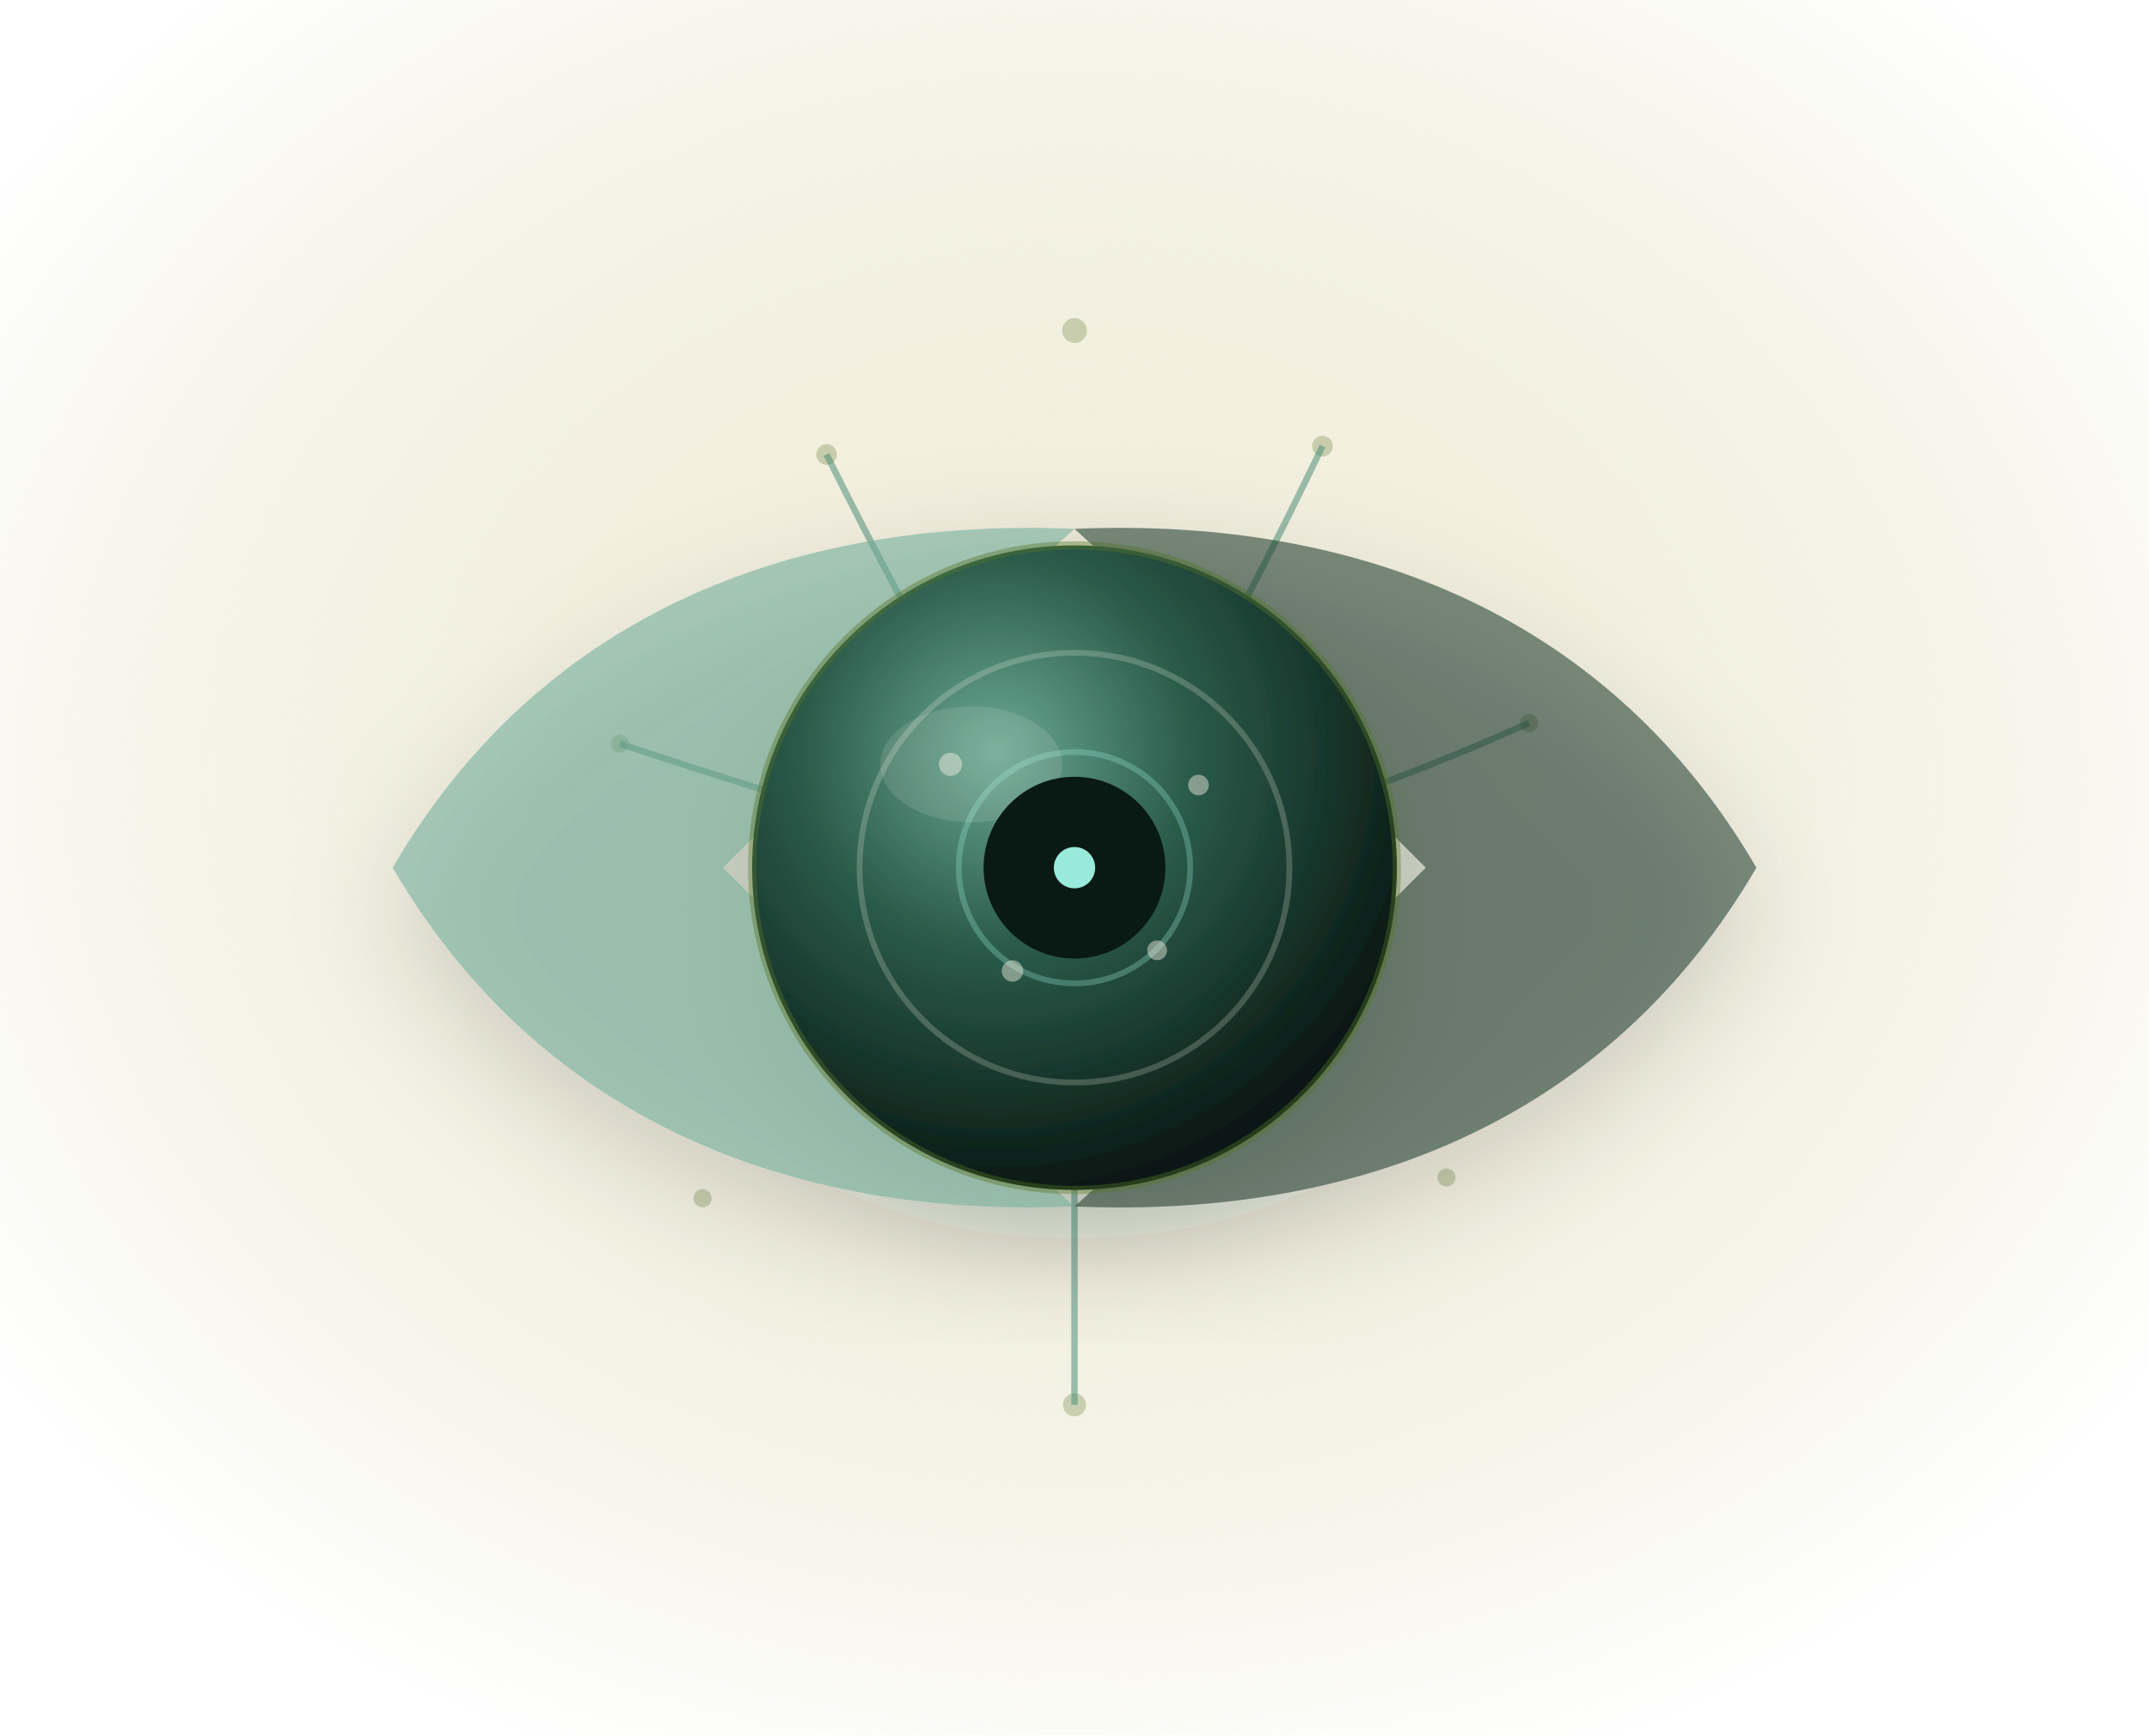
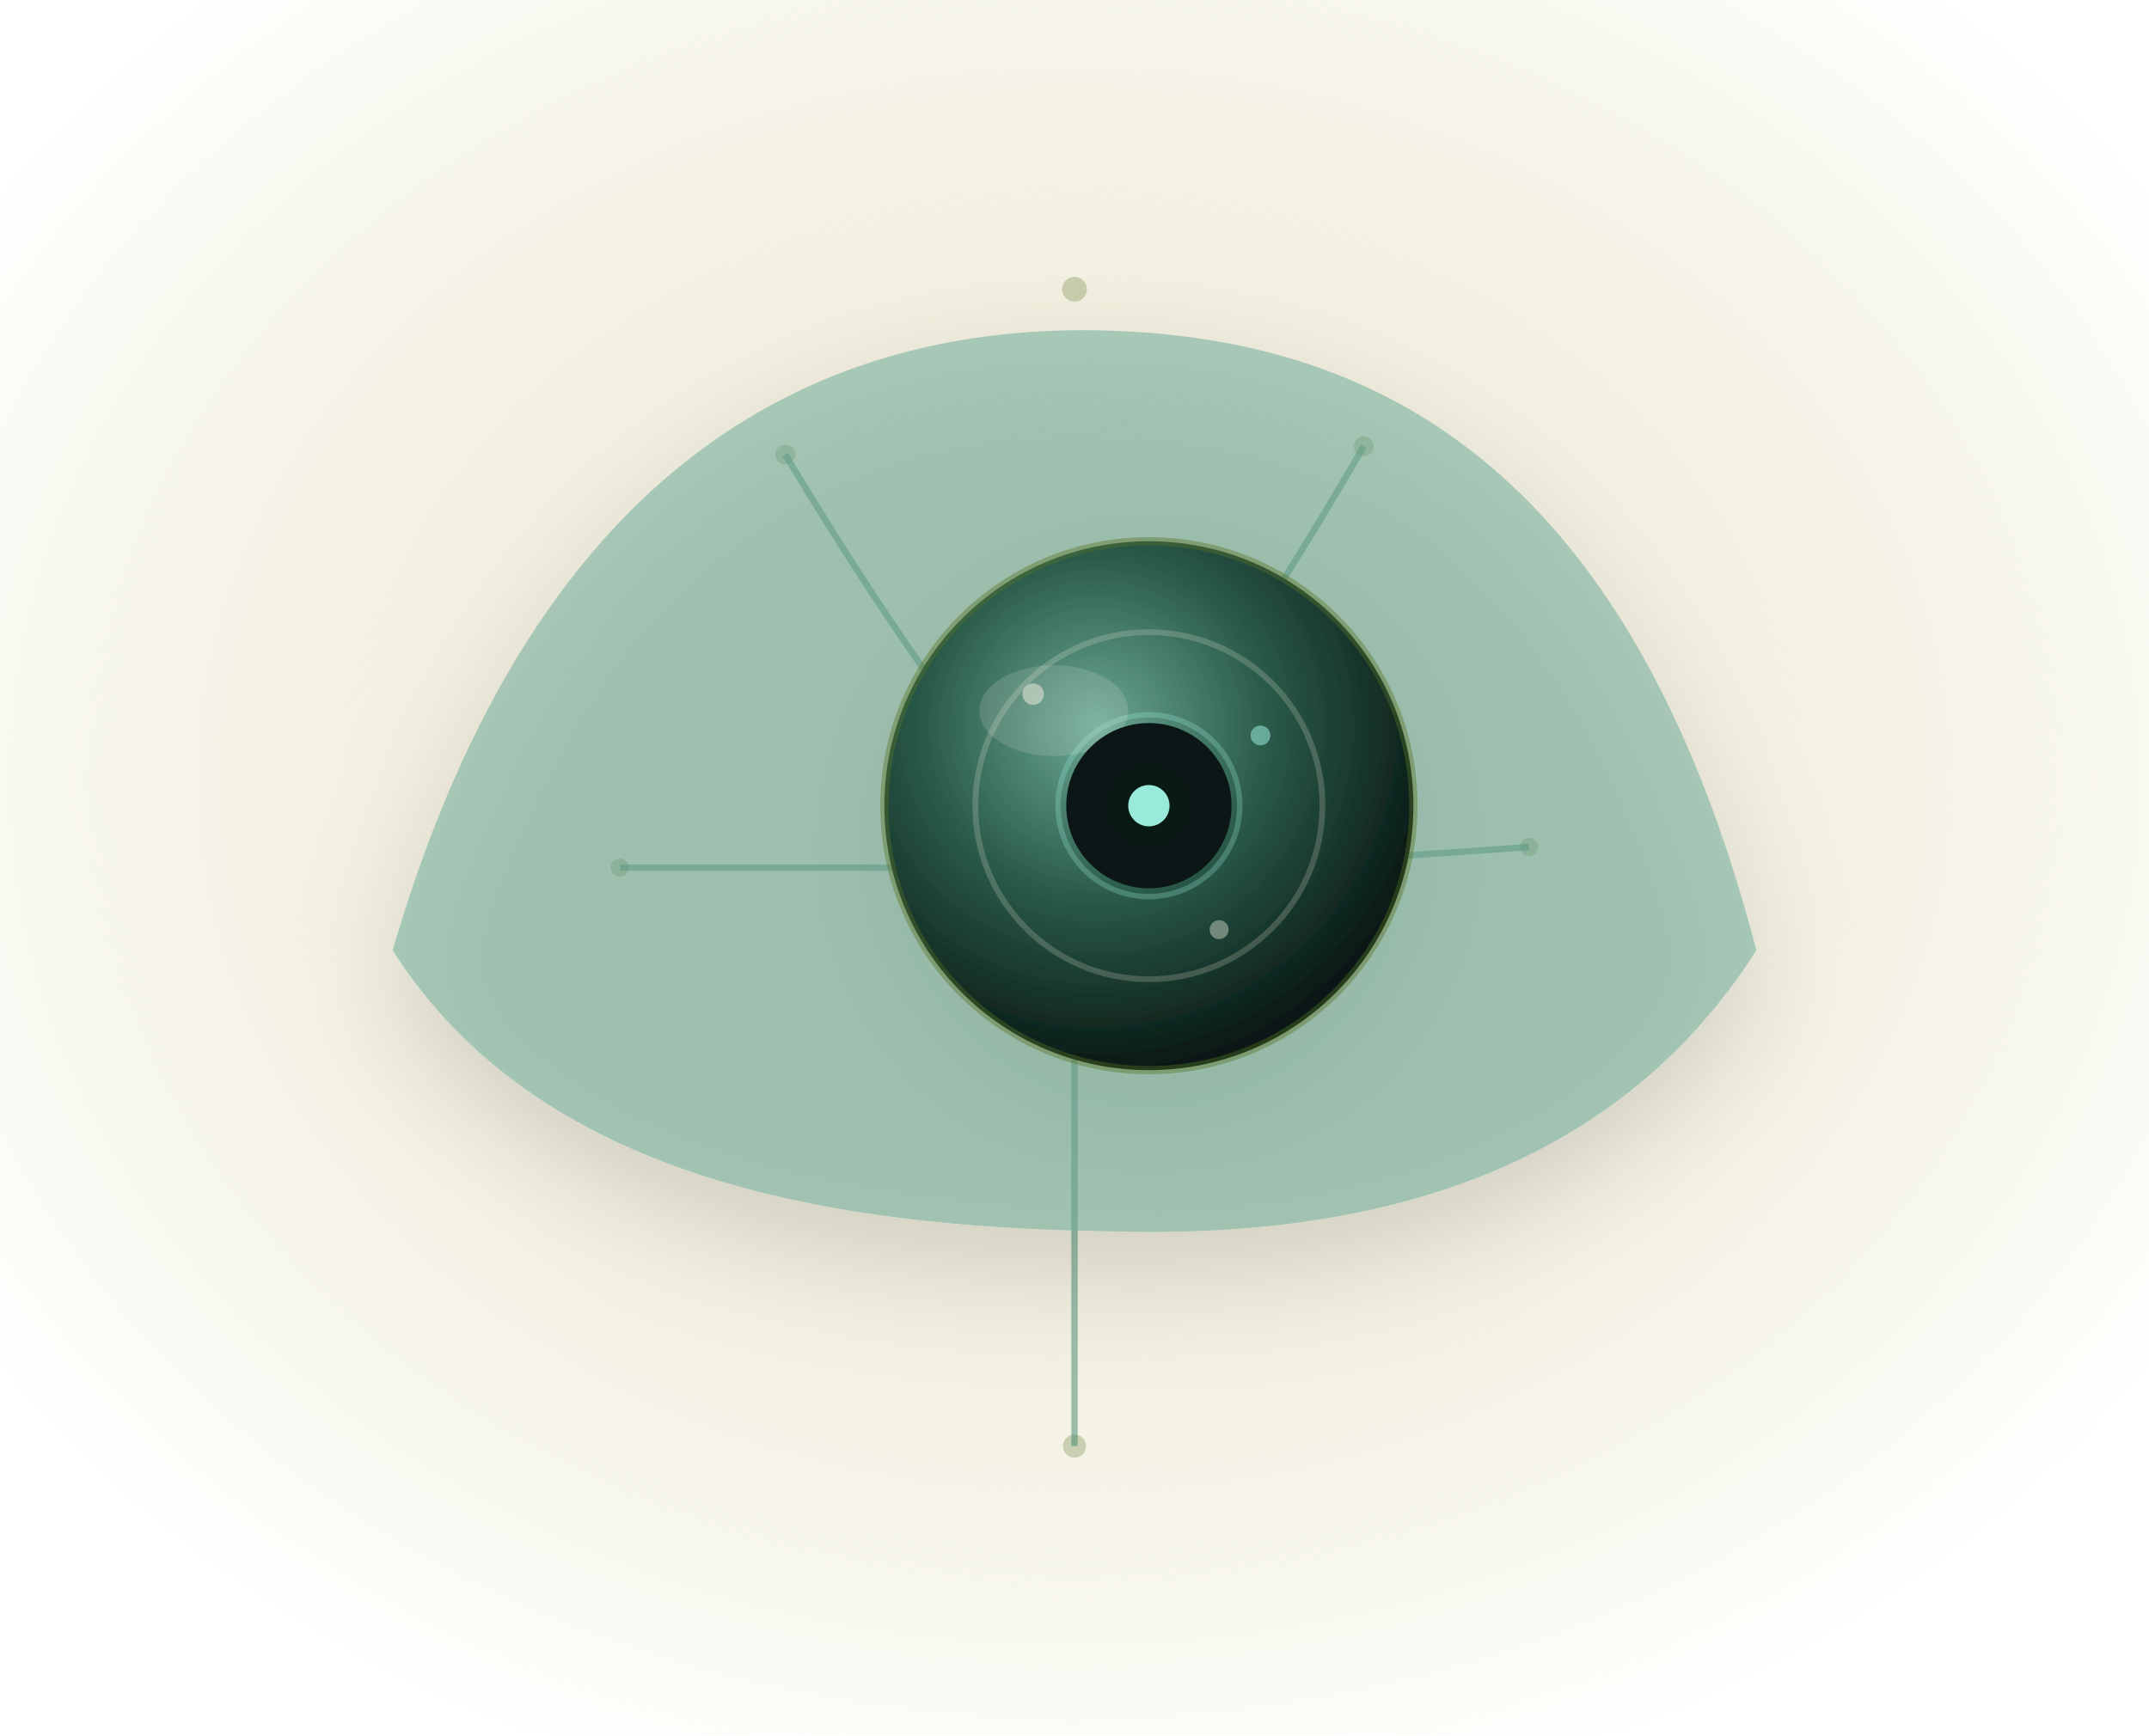
<svg xmlns="http://www.w3.org/2000/svg" viewBox="0 0 520 420" fill="none" role="img" aria-label="SEO y GEO · ojo Making Of">
  <defs>
    <radialGradient id="meshBg" cx="50%" cy="45%" r="60%">
      <stop offset="0%" stop-color="#F7F2E4" />
      <stop offset="100%" stop-color="#D8D3A4" stop-opacity="0" />
    </radialGradient>
-     <radialGradient id="irisFill" cx="38%" cy="32%" r="68%">
+     <radialGradient id="irisFill" cx="40%" cy="35%" r="65%">
      <stop offset="0%" stop-color="#6BA894" />
-       <stop offset="45%" stop-color="#2A5A49" />
+       <stop offset="50%" stop-color="#2A5A49" />
      <stop offset="100%" stop-color="#091914" />
    </radialGradient>
-     <linearGradient id="lidL" x1="80" y1="140" x2="260" y2="280">
+     <linearGradient id="lidUp" x1="100" y1="80" x2="400" y2="220">
      <stop offset="0%" stop-color="#6BA894" />
      <stop offset="55%" stop-color="#2A5A49" />
-       <stop offset="100%" stop-color="#091914" />
-     </linearGradient>
-     <linearGradient id="lidR" x1="440" y1="140" x2="260" y2="280">
-       <stop offset="0%" stop-color="#C8C28A" />
-       <stop offset="40%" stop-color="#56742A" />
      <stop offset="100%" stop-color="#133429" />
    </linearGradient>
    <filter id="soft" x="-20%" y="-20%" width="140%" height="140%">
      <feDropShadow dx="0" dy="10" stdDeviation="14" flood-color="#091914" flood-opacity="0.28" />
    </filter>
  </defs>
  <rect width="520" height="420" fill="url(#meshBg)" />
  <g fill="#56742A" fill-opacity="0.28">
-     <circle cx="260" cy="80" r="3" />
-     <circle cx="200" cy="110" r="2.5" />
-     <circle cx="320" cy="108" r="2.5" />
-     <circle cx="150" cy="180" r="2.2" />
-     <circle cx="370" cy="175" r="2.2" />
-     <circle cx="170" cy="290" r="2.2" />
-     <circle cx="350" cy="285" r="2.2" />
-     <circle cx="260" cy="340" r="2.8" />
+     <circle cx="260" cy="70" r="3" />
+     <circle cx="190" cy="110" r="2.4" />
+     <circle cx="330" cy="108" r="2.4" />
+     <circle cx="150" cy="210" r="2.2" />
+     <circle cx="370" cy="205" r="2.2" />
+     <circle cx="260" cy="350" r="2.8" />
  </g>
  <g stroke="#418870" stroke-opacity="0.5" stroke-width="1.55" fill="none">
-     <path d="M200 110 C225 160 240 185 260 210" />
-     <path d="M320 108 C295 160 280 185 260 210" />
-     <path d="M150 180 C195 195 230 205 260 210" />
-     <path d="M370 175 C325 195 290 205 260 210" />
-     <path d="M260 210 L260 340" />
+     <path d="M190 110 C220 160 240 185 260 210" />
+     <path d="M330 108 C300 160 280 185 260 210" />
+     <path d="M150 210 C190 210 230 210 260 210" />
+     <path d="M370 205 C330 208 290 210 260 210" />
+     <path d="M260 210 L260 350" />
  </g>
  <g filter="url(#soft)">
-     <path fill="url(#lidL)" fill-opacity="0.55" d="M95 210       C130 150 190 125 260 128       C230 155 200 185 175 210       C200 235 230 265 260 292       C190 295 130 270 95 210 Z" />
-     <path fill="url(#lidR)" fill-opacity="0.55" d="M425 210       C390 150 330 125 260 128       C290 155 320 185 345 210       C320 235 290 265 260 292       C330 295 390 270 425 210 Z" />
-     <ellipse cx="260" cy="210" rx="78" ry="78" fill="url(#irisFill)" />
-     <ellipse cx="260" cy="210" rx="78" ry="78" fill="none" stroke="#56742A" stroke-opacity="0.4" stroke-width="2" />
-     <ellipse cx="260" cy="210" rx="52" ry="52" fill="none" stroke="#F7F2E4" stroke-opacity="0.22" stroke-width="1.4" />
-     <ellipse cx="260" cy="210" rx="28" ry="28" fill="none" stroke="#99EADA" stroke-opacity="0.3" stroke-width="1.4" />
-     <ellipse cx="235" cy="185" rx="22" ry="14" fill="#FBF6EB" fill-opacity="0.12" />
+     <path fill="url(#lidUp)" fill-opacity="0.52" d="       M95 230       C130 110 200 78 268 80       C335 82 395 115 425 230       C390 285 330 300 268 298       C200 297 130 285 95 230 Z" />
+     <circle cx="278" cy="195" r="64" fill="url(#irisFill)" />
+     <circle cx="278" cy="195" r="64" fill="none" stroke="#56742A" stroke-opacity="0.4" stroke-width="2" />
+     <circle cx="278" cy="195" r="42" fill="none" stroke="#F7F2E4" stroke-opacity="0.2" stroke-width="1.4" />
+     <circle cx="278" cy="195" r="22" fill="none" stroke="#99EADA" stroke-opacity="0.28" stroke-width="1.3" />
+     <ellipse cx="255" cy="172" rx="18" ry="11" fill="#FBF6EB" fill-opacity="0.14" />
+     <circle cx="278" cy="195" r="20" fill="#091914" />
  </g>
-   <g fill="#F7F2E4" fill-opacity="0.45">
-     <circle cx="230" cy="185" r="2.8" />
-     <circle cx="290" cy="190" r="2.5" />
-     <circle cx="245" cy="235" r="2.6" />
-     <circle cx="280" cy="230" r="2.4" />
-   </g>
-   <circle cx="260" cy="210" r="22" fill="#091914" />
-   <circle cx="260" cy="210" r="10" fill="#091914" />
-   <circle cx="260" cy="210" r="5" fill="#99EADA" />
+   <circle cx="250" cy="168" r="2.6" fill="#F7F2E4" fill-opacity="0.5" />
+   <circle cx="305" cy="178" r="2.4" fill="#99EADA" fill-opacity="0.55" />
+   <circle cx="295" cy="225" r="2.3" fill="#F7F2E4" fill-opacity="0.4" />
+   <circle cx="278" cy="195" r="10" fill="#091914" />
+   <circle cx="278" cy="195" r="5" fill="#99EADA" />
</svg>
